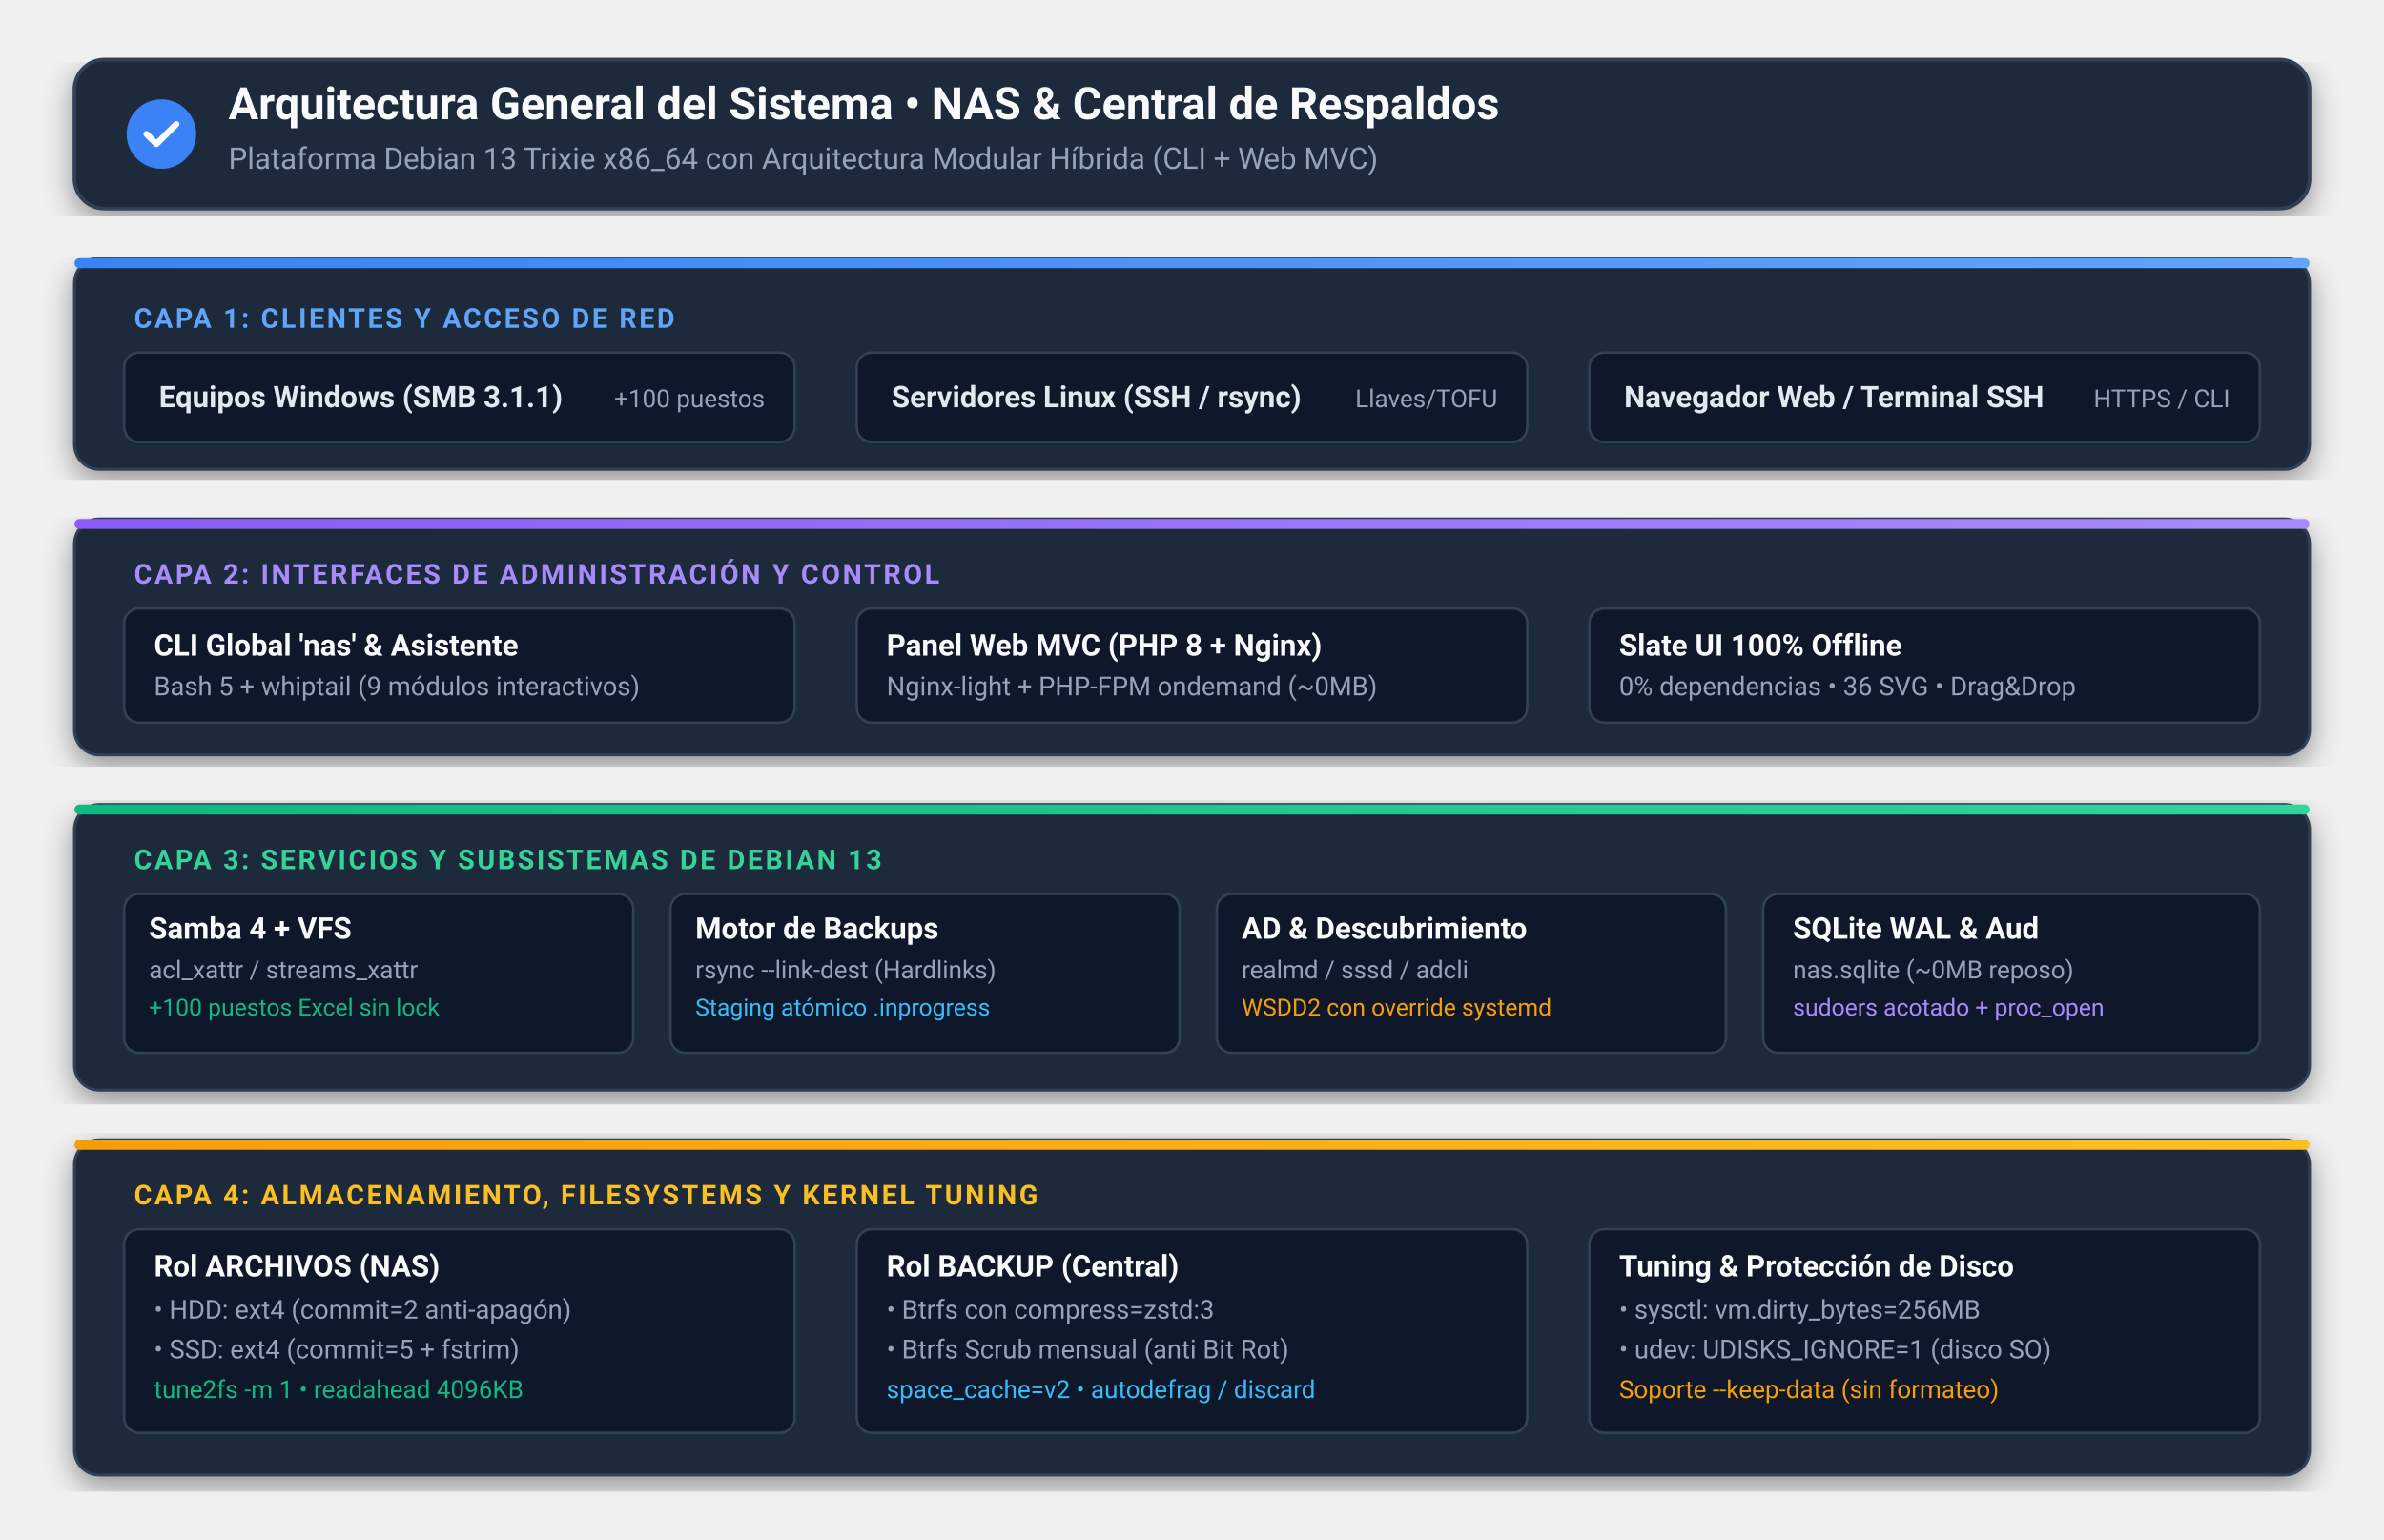
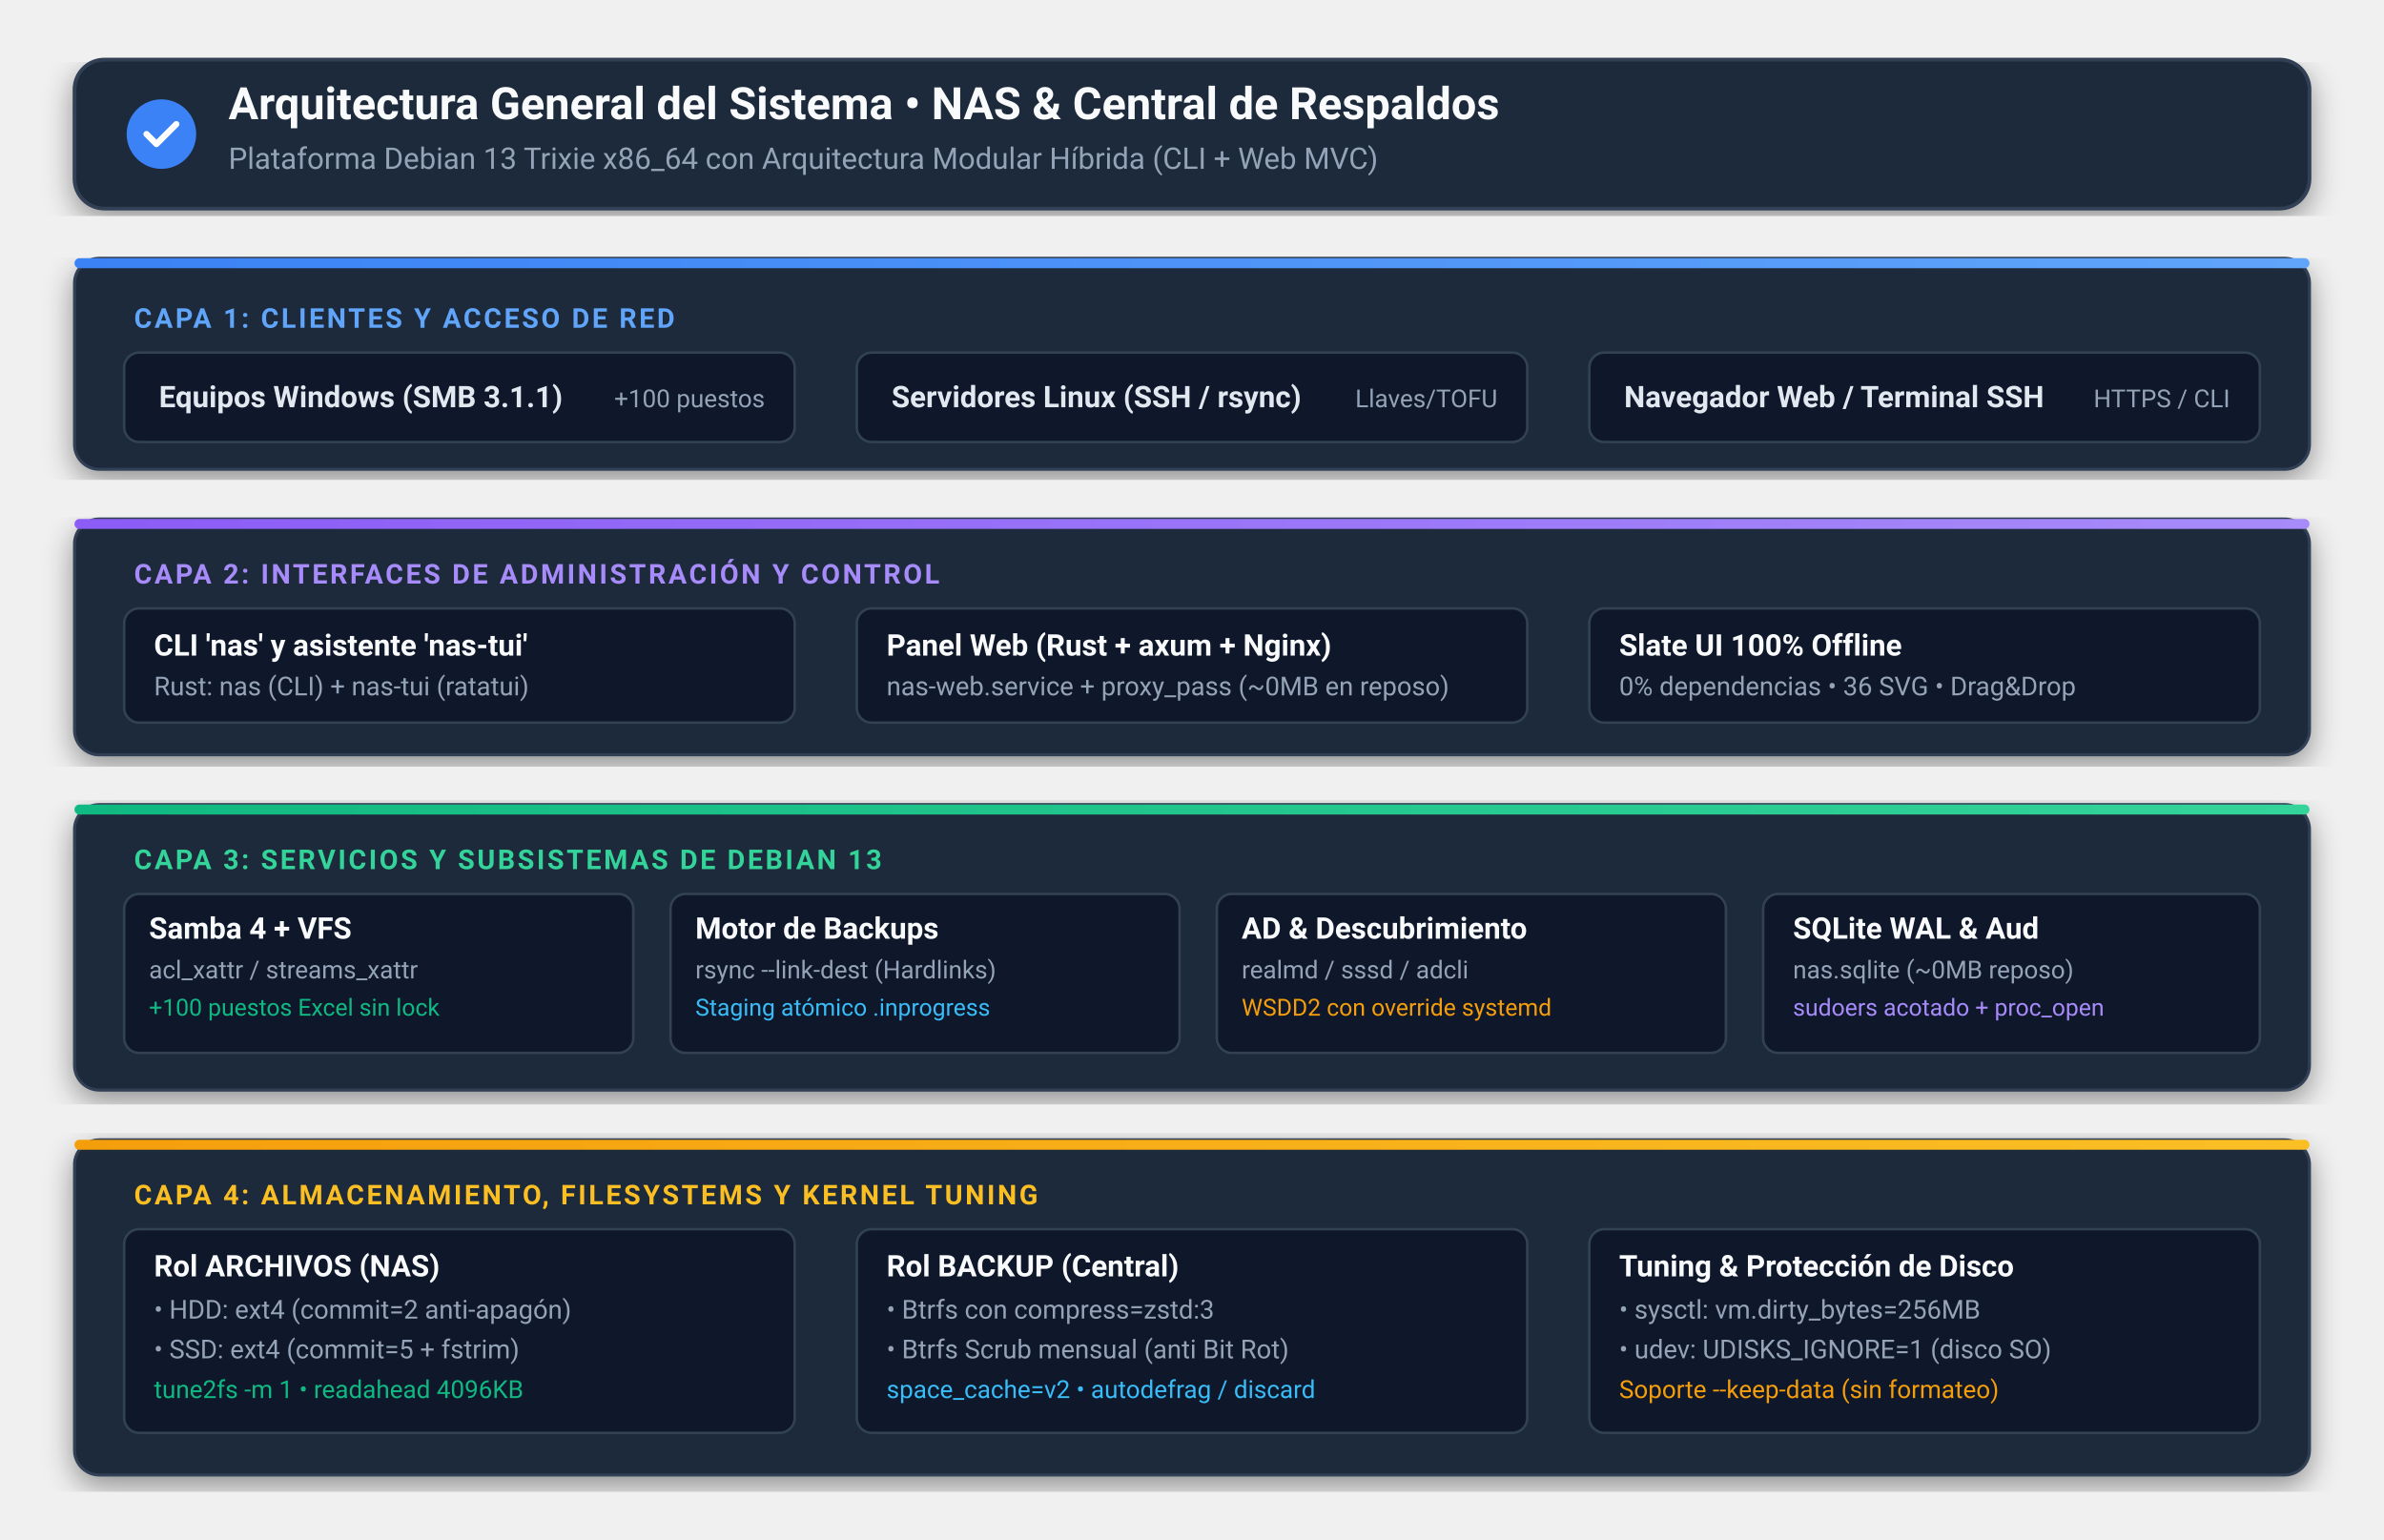
<svg xmlns="http://www.w3.org/2000/svg" viewBox="0 0 960 620" width="100%" height="100%" style="background:#0f172a; font-family:system-ui, -apple-system, 'Segoe UI', Roboto, Helvetica, Arial, sans-serif;">
  <defs>
    <linearGradient id="grad-blue" x1="0%" y1="0%" x2="100%" y2="100%">
      <stop offset="0%" stop-color="#1e293b" />
      <stop offset="100%" stop-color="#0f172a" />
    </linearGradient>
    <linearGradient id="accent-blue" x1="0%" y1="0%" x2="100%" y2="0%">
      <stop offset="0%" stop-color="#3b82f6" />
      <stop offset="100%" stop-color="#60a5fa" />
    </linearGradient>
    <linearGradient id="accent-green" x1="0%" y1="0%" x2="100%" y2="0%">
      <stop offset="0%" stop-color="#10b981" />
      <stop offset="100%" stop-color="#34d399" />
    </linearGradient>
    <linearGradient id="accent-purple" x1="0%" y1="0%" x2="100%" y2="0%">
      <stop offset="0%" stop-color="#8b5cf6" />
      <stop offset="100%" stop-color="#a78bfa" />
    </linearGradient>
    <linearGradient id="accent-amber" x1="0%" y1="0%" x2="100%" y2="0%">
      <stop offset="0%" stop-color="#f59e0b" />
      <stop offset="100%" stop-color="#fbbf24" />
    </linearGradient>
    <filter id="shadow" x="-5%" y="-5%" width="110%" height="110%">
      <feDropShadow dx="0" dy="4" stdDeviation="6" flood-color="#000000" flood-opacity="0.4" />
    </filter>
  </defs>
  <rect x="30" y="24" width="900" height="60" rx="12" fill="#1e293b" stroke="#334155" stroke-width="1.5" filter="url(#shadow)" />
  <circle cx="65" cy="54" r="14" fill="#3b82f6" />
  <path d="M59 54 L63 58 L71 50" fill="none" stroke="#ffffff" stroke-width="2.5" stroke-linecap="round" stroke-linejoin="round" />
  <text x="92" y="48" fill="#f8fafc" font-size="18" font-weight="700">Arquitectura General del Sistema • NAS &amp; Central de Respaldos</text>
  <text x="92" y="68" fill="#94a3b8" font-size="12">Plataforma Debian 13 Trixie x86_64 con Arquitectura Modular Híbrida (CLI + Web MVC)</text>
  <g transform="translate(30, 104)">
    <rect width="900" height="85" rx="10" fill="#1e293b" stroke="#334155" stroke-width="1.2" filter="url(#shadow)" />
    <rect x="0" y="0" width="900" height="4" rx="2" fill="url(#accent-blue)" />
    <text x="24" y="28" fill="#60a5fa" font-size="11" font-weight="700" letter-spacing="1">CAPA 1: CLIENTES Y ACCESO DE RED</text>
    <rect x="20" y="38" width="270" height="36" rx="6" fill="#0f172a" stroke="#334155" stroke-width="1" />
    <text x="34" y="60" fill="#e2e8f0" font-size="12" font-weight="600">Equipos Windows (SMB 3.1.1)</text>
    <text x="278" y="60" text-anchor="end" fill="#94a3b8" font-size="10">+100 puestos</text>
    <rect x="315" y="38" width="270" height="36" rx="6" fill="#0f172a" stroke="#334155" stroke-width="1" />
    <text x="329" y="60" fill="#e2e8f0" font-size="12" font-weight="600">Servidores Linux (SSH / rsync)</text>
    <text x="573" y="60" text-anchor="end" fill="#94a3b8" font-size="10">Llaves/TOFU</text>
    <rect x="610" y="38" width="270" height="36" rx="6" fill="#0f172a" stroke="#334155" stroke-width="1" />
    <text x="624" y="60" fill="#e2e8f0" font-size="12" font-weight="600">Navegador Web / Terminal SSH</text>
    <text x="868" y="60" text-anchor="end" fill="#94a3b8" font-size="10">HTTPS / CLI</text>
  </g>
  <g transform="translate(30, 209)">
    <rect width="900" height="95" rx="10" fill="#1e293b" stroke="#334155" stroke-width="1.2" filter="url(#shadow)" />
    <rect x="0" y="0" width="900" height="4" rx="2" fill="url(#accent-purple)" />
    <text x="24" y="26" fill="#a78bfa" font-size="11" font-weight="700" letter-spacing="1">CAPA 2: INTERFACES DE ADMINISTRACIÓN Y CONTROL</text>
    <rect x="20" y="36" width="270" height="46" rx="6" fill="#0f172a" stroke="#334155" stroke-width="1" />
-     <text x="32" y="55" fill="#f8fafc" font-size="12" font-weight="600">CLI Global 'nas' &amp; Asistente</text>
-     <text x="32" y="71" fill="#94a3b8" font-size="10.5">Bash 5 + whiptail (9 módulos interactivos)</text>
+     <text x="32" y="55" fill="#f8fafc" font-size="12" font-weight="600">CLI 'nas' y asistente 'nas-tui'</text>
+     <text x="32" y="71" fill="#94a3b8" font-size="10.5">Rust: nas (CLI) + nas-tui (ratatui)</text>
    <rect x="315" y="36" width="270" height="46" rx="6" fill="#0f172a" stroke="#334155" stroke-width="1" />
-     <text x="327" y="55" fill="#f8fafc" font-size="12" font-weight="600">Panel Web MVC (PHP 8 + Nginx)</text>
-     <text x="327" y="71" fill="#94a3b8" font-size="10.5">Nginx-light + PHP-FPM ondemand (~0MB)</text>
+     <text x="327" y="55" fill="#f8fafc" font-size="12" font-weight="600">Panel Web (Rust + axum + Nginx)</text>
+     <text x="327" y="71" fill="#94a3b8" font-size="10.5">nas-web.service + proxy_pass (~0MB en reposo)</text>
    <rect x="610" y="36" width="270" height="46" rx="6" fill="#0f172a" stroke="#334155" stroke-width="1" />
    <text x="622" y="55" fill="#f8fafc" font-size="12" font-weight="600">Slate UI 100% Offline</text>
    <text x="622" y="71" fill="#94a3b8" font-size="10.5">0% dependencias • 36 SVG • Drag&amp;Drop</text>
  </g>
  <g transform="translate(30, 324)">
    <rect width="900" height="115" rx="10" fill="#1e293b" stroke="#334155" stroke-width="1.2" filter="url(#shadow)" />
    <rect x="0" y="0" width="900" height="4" rx="2" fill="url(#accent-green)" />
    <text x="24" y="26" fill="#34d399" font-size="11" font-weight="700" letter-spacing="1">CAPA 3: SERVICIOS Y SUBSISTEMAS DE DEBIAN 13</text>
    <rect x="20" y="36" width="205" height="64" rx="6" fill="#0f172a" stroke="#334155" stroke-width="1" />
    <text x="30" y="54" fill="#f8fafc" font-size="12" font-weight="600">Samba 4 + VFS</text>
    <text x="30" y="70" fill="#94a3b8" font-size="10">acl_xattr / streams_xattr</text>
    <text x="30" y="85" fill="#10b981" font-size="9.5">+100 puestos Excel sin lock</text>
    <rect x="240" y="36" width="205" height="64" rx="6" fill="#0f172a" stroke="#334155" stroke-width="1" />
    <text x="250" y="54" fill="#f8fafc" font-size="12" font-weight="600">Motor de Backups</text>
    <text x="250" y="70" fill="#94a3b8" font-size="10">rsync --link-dest (Hardlinks)</text>
    <text x="250" y="85" fill="#38bdf8" font-size="9.5">Staging atómico .inprogress</text>
    <rect x="460" y="36" width="205" height="64" rx="6" fill="#0f172a" stroke="#334155" stroke-width="1" />
    <text x="470" y="54" fill="#f8fafc" font-size="12" font-weight="600">AD &amp; Descubrimiento</text>
    <text x="470" y="70" fill="#94a3b8" font-size="10">realmd / sssd / adcli</text>
    <text x="470" y="85" fill="#f59e0b" font-size="9.5">WSDD2 con override systemd</text>
    <rect x="680" y="36" width="200" height="64" rx="6" fill="#0f172a" stroke="#334155" stroke-width="1" />
    <text x="692" y="54" fill="#f8fafc" font-size="12" font-weight="600">SQLite WAL &amp; Aud</text>
    <text x="692" y="70" fill="#94a3b8" font-size="10">nas.sqlite (~0MB reposo)</text>
    <text x="692" y="85" fill="#a78bfa" font-size="9.5">sudoers acotado + proc_open</text>
  </g>
  <g transform="translate(30, 459)">
    <rect width="900" height="135" rx="10" fill="#1e293b" stroke="#334155" stroke-width="1.2" filter="url(#shadow)" />
    <rect x="0" y="0" width="900" height="4" rx="2" fill="url(#accent-amber)" />
    <text x="24" y="26" fill="#fbbf24" font-size="11" font-weight="700" letter-spacing="1">CAPA 4: ALMACENAMIENTO, FILESYSTEMS Y KERNEL TUNING</text>
    <rect x="20" y="36" width="270" height="82" rx="6" fill="#0f172a" stroke="#334155" stroke-width="1" />
    <text x="32" y="55" fill="#f8fafc" font-size="12" font-weight="700">Rol ARCHIVOS (NAS)</text>
    <text x="32" y="72" fill="#94a3b8" font-size="10.5">• HDD: ext4 (commit=2 anti-apagón)</text>
    <text x="32" y="88" fill="#94a3b8" font-size="10.5">• SSD: ext4 (commit=5 + fstrim)</text>
    <text x="32" y="104" fill="#10b981" font-size="10">tune2fs -m 1 • readahead 4096KB</text>
    <rect x="315" y="36" width="270" height="82" rx="6" fill="#0f172a" stroke="#334155" stroke-width="1" />
    <text x="327" y="55" fill="#f8fafc" font-size="12" font-weight="700">Rol BACKUP (Central)</text>
    <text x="327" y="72" fill="#94a3b8" font-size="10.5">• Btrfs con compress=zstd:3</text>
    <text x="327" y="88" fill="#94a3b8" font-size="10.5">• Btrfs Scrub mensual (anti Bit Rot)</text>
    <text x="327" y="104" fill="#38bdf8" font-size="10">space_cache=v2 • autodefrag / discard</text>
    <rect x="610" y="36" width="270" height="82" rx="6" fill="#0f172a" stroke="#334155" stroke-width="1" />
    <text x="622" y="55" fill="#f8fafc" font-size="12" font-weight="700">Tuning &amp; Protección de Disco</text>
    <text x="622" y="72" fill="#94a3b8" font-size="10.5">• sysctl: vm.dirty_bytes=256MB</text>
    <text x="622" y="88" fill="#94a3b8" font-size="10.5">• udev: UDISKS_IGNORE=1 (disco SO)</text>
    <text x="622" y="104" fill="#f59e0b" font-size="10">Soporte --keep-data (sin formateo)</text>
  </g>
</svg>
